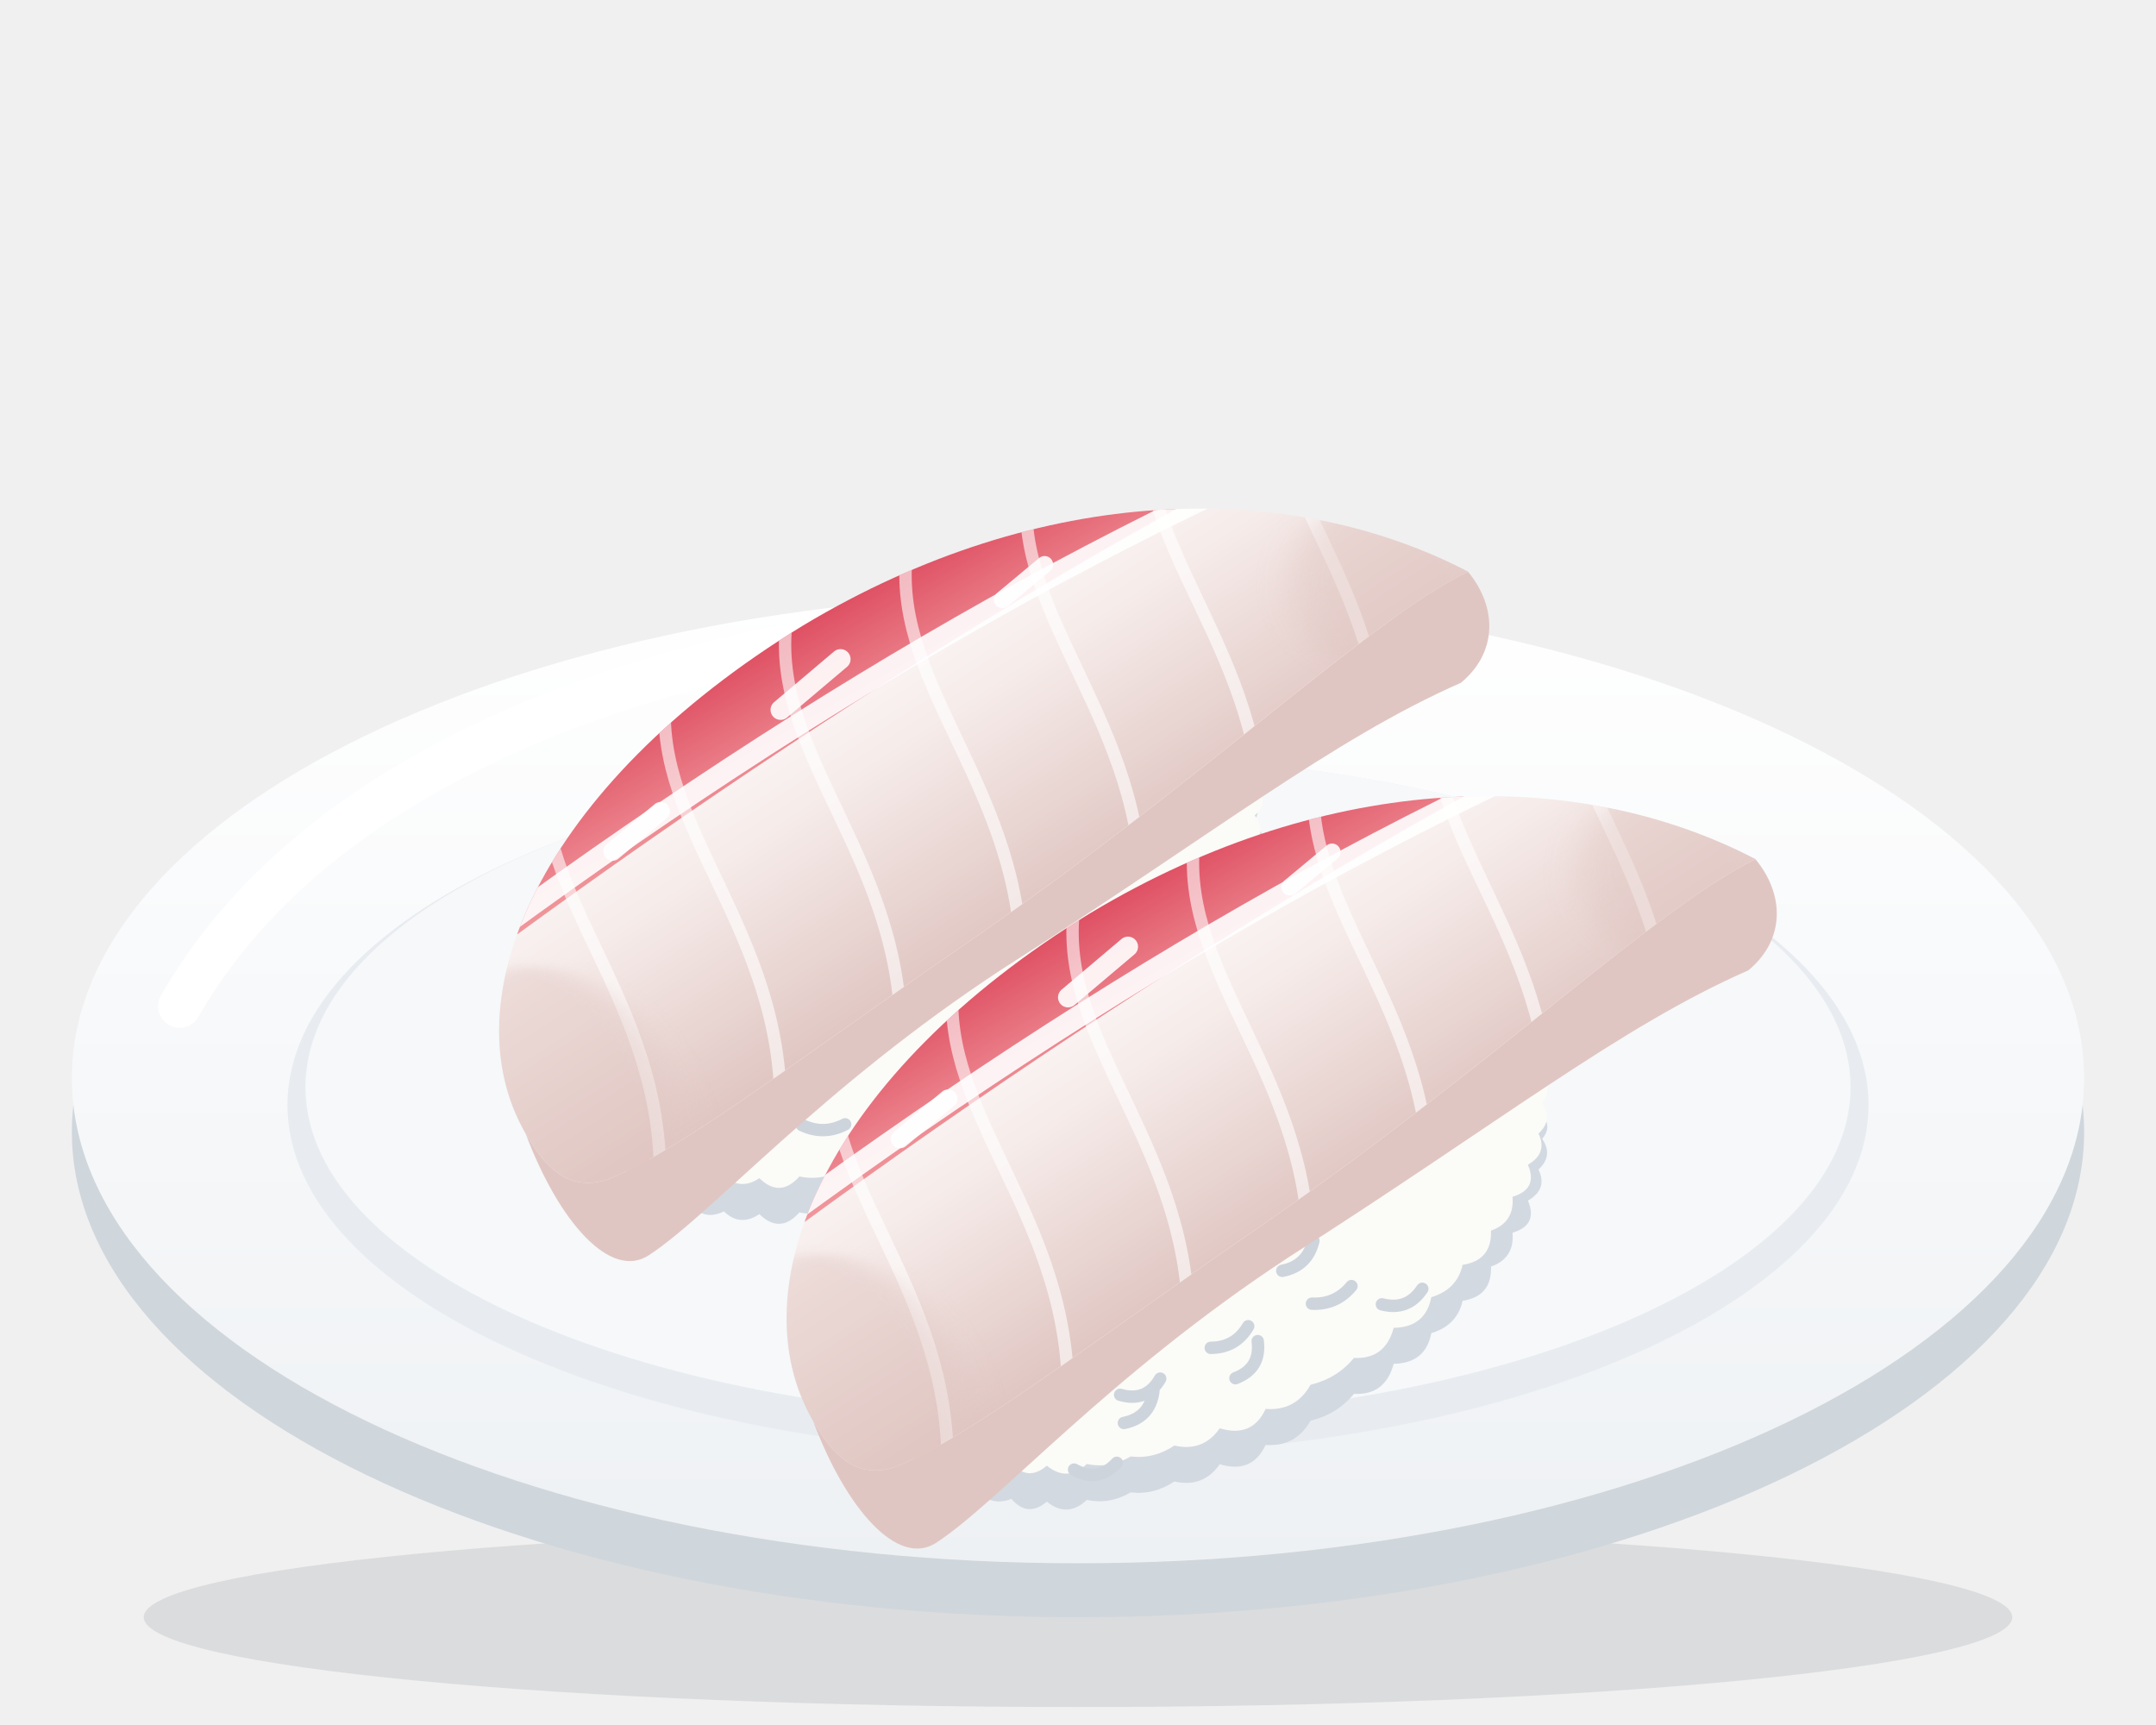
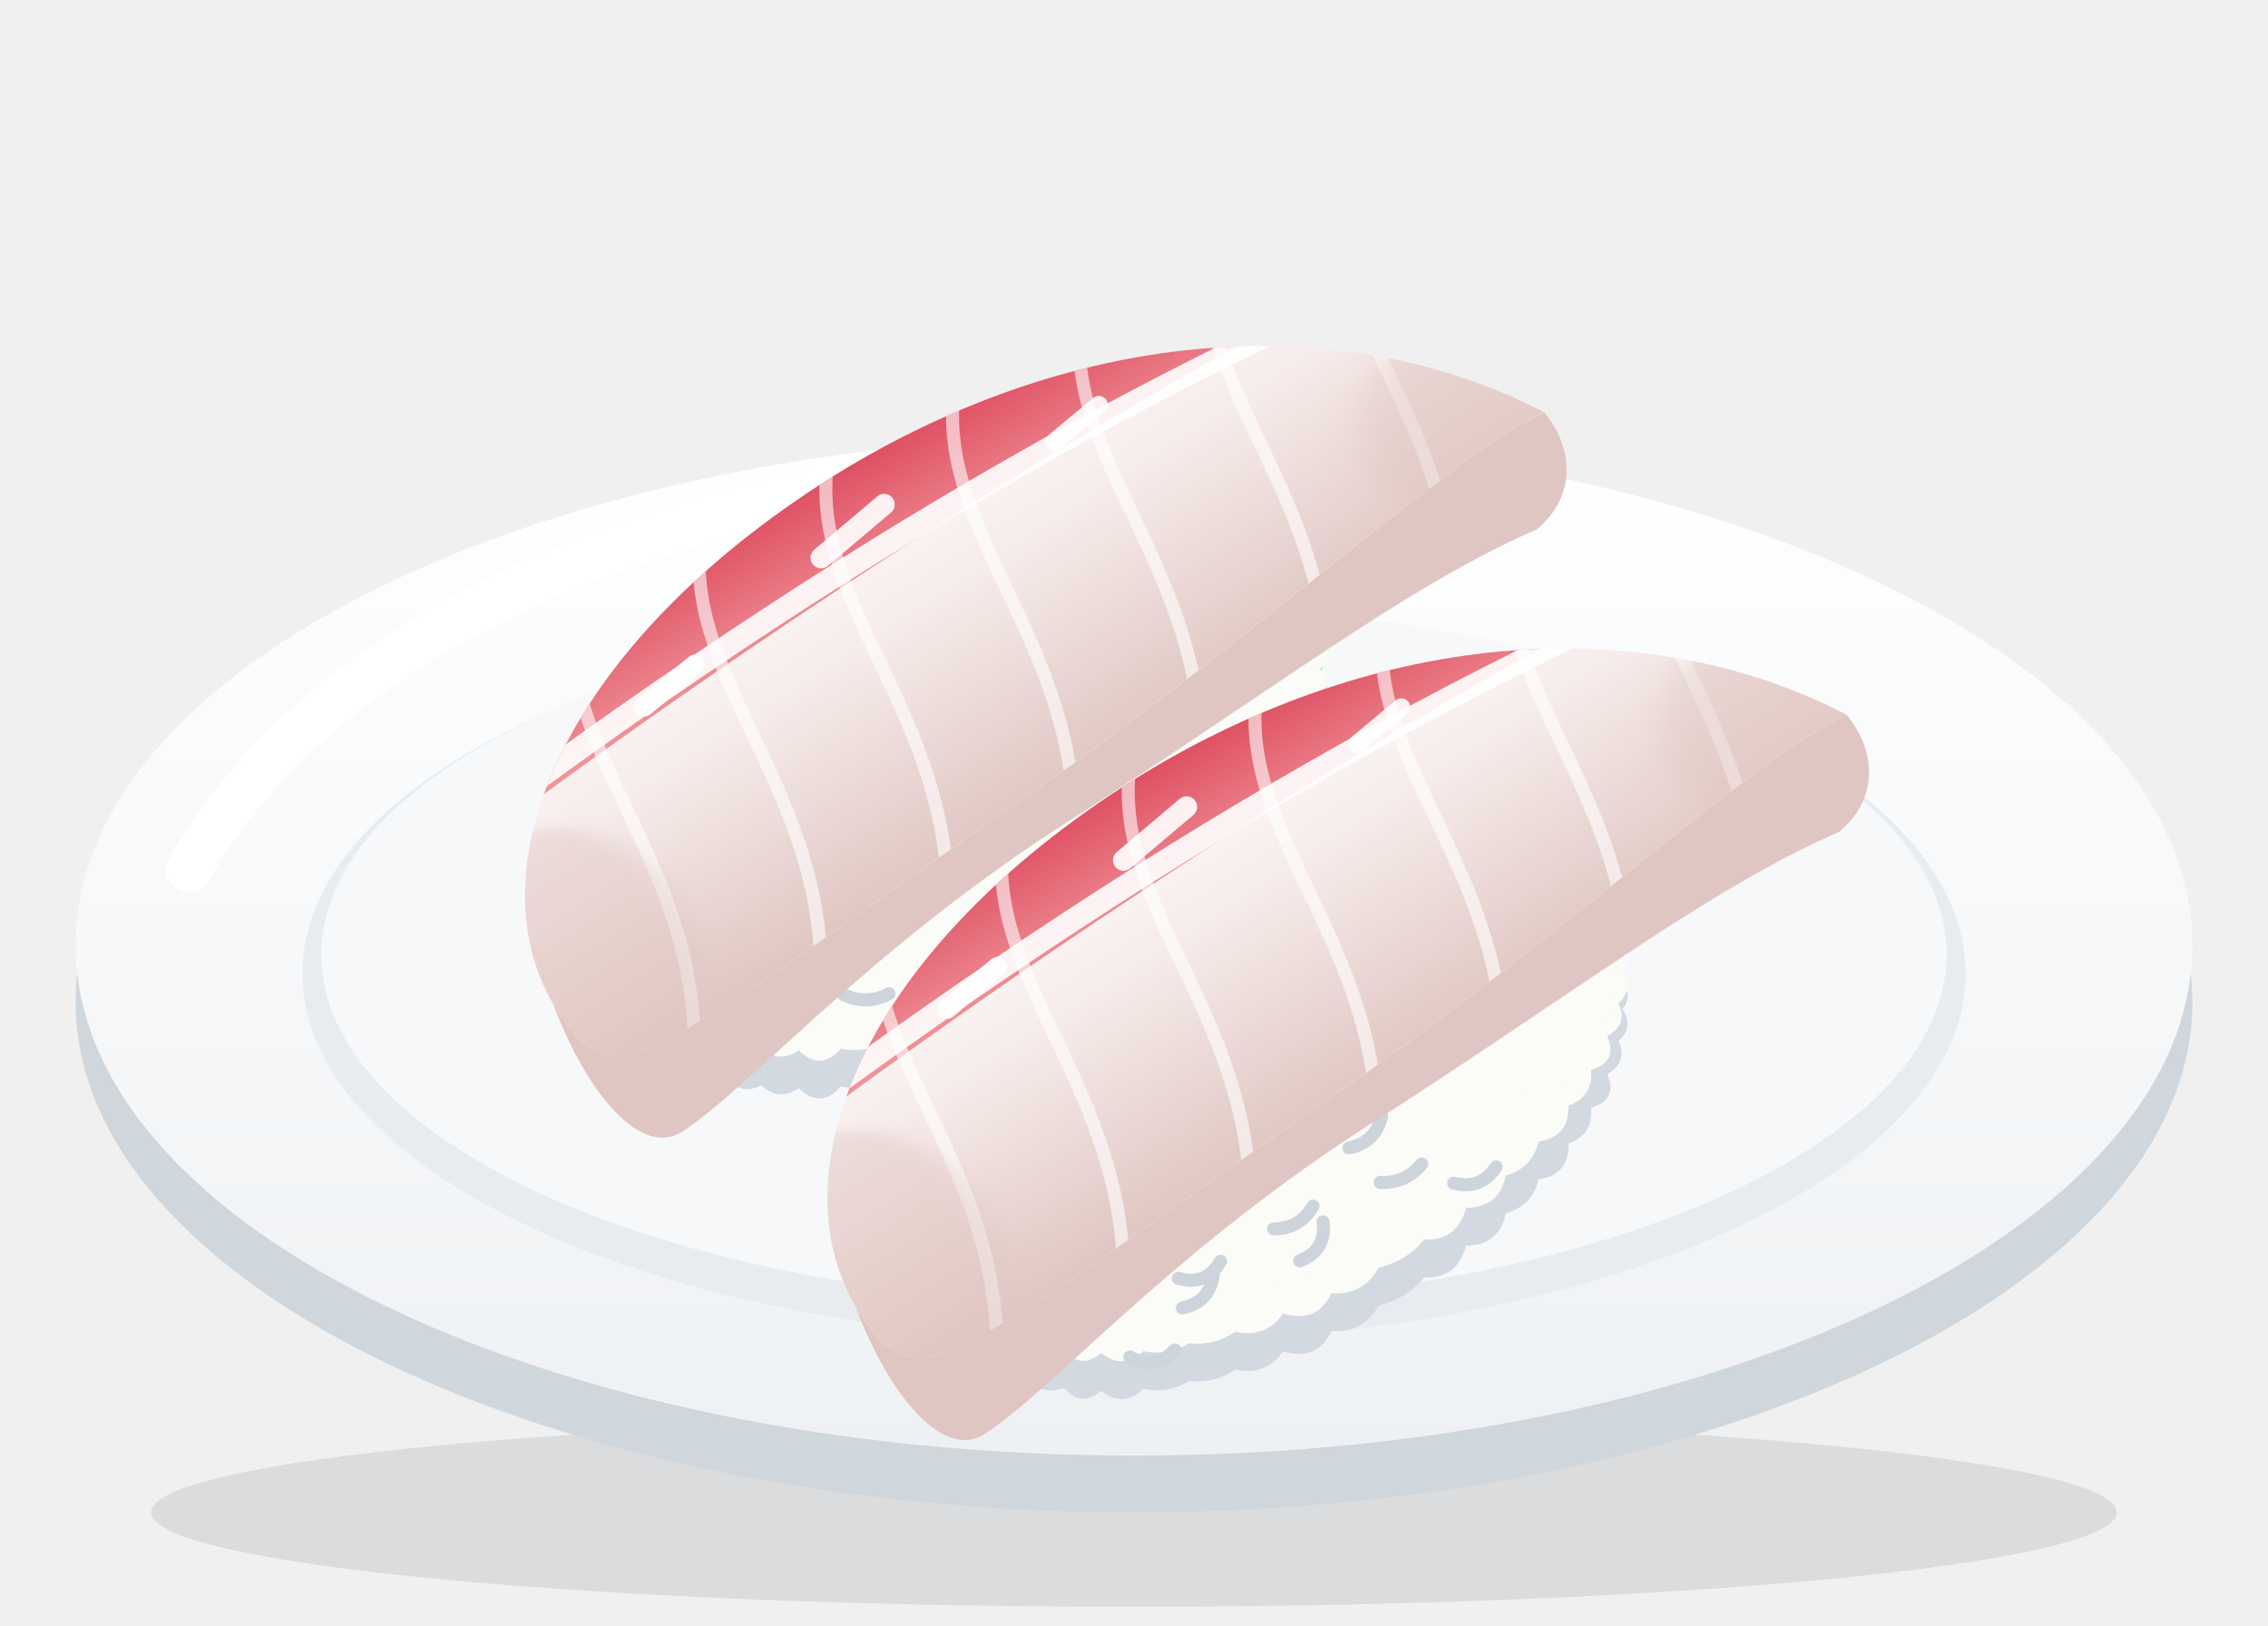
- <svg xmlns="http://www.w3.org/2000/svg" viewBox="0 0 120 96">
+ <svg xmlns="http://www.w3.org/2000/svg" viewBox="0 10 120 86">
  <defs>
    <filter id="soft" x="-20%" y="-50%" width="140%" height="200%">
      <feGaussianBlur stdDeviation="0.8" />
    </filter>
    <linearGradient id="plate" x1="0" y1="0" x2="0" y2="1">
      <stop offset="0" stop-color="#ffffff" />
      <stop offset="1" stop-color="#eef1f4" />
    </linearGradient>
    <linearGradient id="t" x1="0" y1="0" x2="0.15" y2="1">
      <stop offset="0" stop-color="#ffffff" />
      <stop offset="0.45" stop-color="#f6ecea" />
      <stop offset="1" stop-color="#e0c6c2" />
    </linearGradient>
    <linearGradient id="skin" x1="0" y1="0" x2="0" y2="1">
      <stop offset="0" stop-color="#d93b52" />
      <stop offset="1" stop-color="#f4a3a6" />
    </linearGradient>
  </defs>
  <ellipse cx="60" cy="90" rx="52" ry="5" fill="#1c2b36" opacity="0.10" />
  <ellipse cx="60" cy="63" rx="56" ry="27" fill="#cfd6dc" />
  <ellipse cx="60" cy="60" rx="56" ry="27" fill="url(#plate)" />
  <ellipse cx="60" cy="61.5" rx="44" ry="19.5" fill="#e8ecf0" />
  <ellipse cx="60" cy="60.5" rx="43" ry="18.5" fill="#f6f8fa" />
  <path d="M10 56 C18 42 38 35 60 34" fill="none" stroke="#fff" stroke-width="2.4" stroke-linecap="round" />
  <g transform="translate(52 54.5) rotate(-30) scale(0.86)">
    <path d="M23 0 Q24.3 1 22.8 1.6 Q23.6 2.9 22.1 3.2 Q22.3 4.6 20.9 4.8 Q21 6.4 19.3 6.2 Q19 7.8 17.4 7.5 Q16.6 8.7 15.1 8.7 Q14.1 10.1 12.4 9.7 Q11.3 11.2 9.6 10.5 Q8.2 11.6 6.5 11 Q5 12.3 3.3 11.4 Q1.7 12.1 0 11.5 Q-1.7 12.6 -3.3 11.4 Q-5 12.1 -6.5 11 Q-8.3 12.1 -9.6 10.5 Q-11.3 11 -12.4 9.7 Q-14 9.7 -15.1 8.7 Q-16.9 9.3 -17.4 7.5 Q-18.9 7.6 -19.3 6.2 Q-20.7 6.1 -20.9 4.8 Q-22.3 4.6 -22.1 3.2 Q-23.7 3 -22.8 1.6 Q-24 1 -23 0 Q-23.6 -0.9 -22.8 -1.6 Q-23.2 -2.7 -22.1 -3.2 Q-22.4 -4.7 -20.9 -4.8 Q-20.8 -6.2 -19.3 -6.2 Q-19.2 -8.1 -17.4 -7.5 Q-16.7 -9.1 -15.1 -8.7 Q-14 -9.7 -12.4 -9.7 Q-11.4 -11.4 -9.6 -10.5 Q-8.2 -11.6 -6.5 -11 Q-5 -11.8 -3.3 -11.4 Q-1.7 -12.8 -0 -11.5 Q1.7 -12.8 3.3 -11.4 Q4.9 -11.8 6.5 -11 Q8.1 -11.3 9.6 -10.5 Q11.2 -10.8 12.4 -9.7 Q14.1 -10 15.1 -8.7 Q16.7 -9 17.4 -7.5 Q18.8 -7.4 19.3 -6.2 Q20.9 -6.3 20.9 -4.8 Q22.5 -4.8 22.1 -3.2 Q23.2 -2.8 22.8 -1.6 Q23.9 -1 23 0 Z" fill="#d3d9e1" />
  </g>
  <g transform="translate(52 52.5) rotate(-30) scale(0.86)">
    <path d="M23 0 Q24.3 1 22.8 1.6 Q23.6 2.9 22.1 3.2 Q22.3 4.6 20.9 4.8 Q21 6.4 19.3 6.2 Q19 7.8 17.4 7.5 Q16.6 8.7 15.1 8.7 Q14.1 10.1 12.4 9.7 Q11.3 11.2 9.6 10.5 Q8.2 11.6 6.5 11 Q5 12.3 3.3 11.4 Q1.7 12.1 0 11.5 Q-1.7 12.6 -3.3 11.4 Q-5 12.1 -6.5 11 Q-8.3 12.1 -9.6 10.5 Q-11.3 11 -12.4 9.7 Q-14 9.7 -15.1 8.7 Q-16.9 9.3 -17.4 7.5 Q-18.9 7.6 -19.3 6.2 Q-20.7 6.1 -20.9 4.8 Q-22.3 4.6 -22.1 3.2 Q-23.7 3 -22.8 1.6 Q-24 1 -23 0 Q-23.6 -0.9 -22.8 -1.6 Q-23.2 -2.7 -22.1 -3.2 Q-22.4 -4.7 -20.9 -4.8 Q-20.8 -6.2 -19.3 -6.2 Q-19.2 -8.1 -17.4 -7.5 Q-16.7 -9.1 -15.1 -8.7 Q-14 -9.7 -12.4 -9.7 Q-11.4 -11.4 -9.6 -10.5 Q-8.2 -11.6 -6.5 -11 Q-5 -11.8 -3.3 -11.4 Q-1.7 -12.8 -0 -11.5 Q1.7 -12.8 3.3 -11.4 Q4.9 -11.8 6.5 -11 Q8.1 -11.3 9.6 -10.5 Q11.2 -10.8 12.4 -9.7 Q14.1 -10 15.1 -8.7 Q16.7 -9 17.4 -7.5 Q18.8 -7.4 19.3 -6.2 Q20.9 -6.3 20.9 -4.8 Q22.5 -4.8 22.1 -3.2 Q23.2 -2.8 22.8 -1.6 Q23.9 -1 23 0 Z" fill="#fbfbf8" />
  </g>
  <g transform="translate(52 50.5) rotate(-30) scale(0.86)">
    <path d="M23 0 Q24.3 1 22.8 1.6 Q23.6 2.9 22.1 3.2 Q22.3 4.6 20.9 4.8 Q21 6.4 19.3 6.2 Q19 7.8 17.4 7.5 Q16.6 8.7 15.1 8.7 Q14.1 10.1 12.4 9.7 Q11.3 11.2 9.6 10.5 Q8.2 11.6 6.5 11 Q5 12.3 3.3 11.4 Q1.7 12.1 0 11.5 Q-1.7 12.6 -3.3 11.4 Q-5 12.1 -6.5 11 Q-8.3 12.1 -9.6 10.5 Q-11.3 11 -12.4 9.7 Q-14 9.7 -15.1 8.7 Q-16.9 9.3 -17.4 7.5 Q-18.9 7.6 -19.3 6.2 Q-20.7 6.1 -20.9 4.8 Q-22.3 4.6 -22.1 3.2 Q-23.7 3 -22.8 1.6 Q-24 1 -23 0 Q-23.6 -0.9 -22.8 -1.6 Q-23.2 -2.7 -22.1 -3.2 Q-22.4 -4.7 -20.9 -4.8 Q-20.8 -6.2 -19.3 -6.2 Q-19.2 -8.1 -17.4 -7.5 Q-16.7 -9.1 -15.1 -8.7 Q-14 -9.7 -12.4 -9.7 Q-11.4 -11.4 -9.6 -10.5 Q-8.2 -11.6 -6.5 -11 Q-5 -11.8 -3.3 -11.4 Q-1.7 -12.8 -0 -11.5 Q1.7 -12.8 3.3 -11.4 Q4.9 -11.8 6.5 -11 Q8.1 -11.3 9.6 -10.5 Q11.2 -10.8 12.4 -9.7 Q14.1 -10 15.1 -8.7 Q16.7 -9 17.4 -7.5 Q18.8 -7.4 19.3 -6.2 Q20.9 -6.3 20.9 -4.8 Q22.5 -4.8 22.1 -3.2 Q23.2 -2.8 22.8 -1.6 Q23.9 -1 23 0 Z" fill="#fbfbf8" />
  </g>
  <g transform="translate(52 48.5) rotate(-30) scale(0.86)">
    <path d="M23 0 Q24.3 1 22.8 1.6 Q23.6 2.9 22.1 3.2 Q22.3 4.6 20.9 4.8 Q21 6.4 19.3 6.2 Q19 7.8 17.4 7.5 Q16.6 8.7 15.1 8.7 Q14.1 10.1 12.4 9.7 Q11.3 11.2 9.6 10.5 Q8.2 11.6 6.5 11 Q5 12.3 3.3 11.4 Q1.7 12.1 0 11.5 Q-1.7 12.6 -3.3 11.4 Q-5 12.1 -6.5 11 Q-8.3 12.1 -9.6 10.5 Q-11.3 11 -12.4 9.7 Q-14 9.7 -15.1 8.7 Q-16.9 9.3 -17.4 7.5 Q-18.9 7.6 -19.3 6.2 Q-20.7 6.1 -20.9 4.8 Q-22.3 4.6 -22.1 3.2 Q-23.7 3 -22.8 1.6 Q-24 1 -23 0 Q-23.6 -0.9 -22.8 -1.6 Q-23.2 -2.7 -22.1 -3.2 Q-22.4 -4.7 -20.9 -4.8 Q-20.8 -6.2 -19.3 -6.2 Q-19.2 -8.1 -17.4 -7.5 Q-16.7 -9.1 -15.1 -8.7 Q-14 -9.7 -12.4 -9.7 Q-11.4 -11.4 -9.6 -10.5 Q-8.2 -11.6 -6.5 -11 Q-5 -11.8 -3.3 -11.4 Q-1.7 -12.8 -0 -11.5 Q1.7 -12.8 3.3 -11.4 Q4.9 -11.8 6.5 -11 Q8.1 -11.3 9.6 -10.5 Q11.2 -10.8 12.4 -9.7 Q14.1 -10 15.1 -8.7 Q16.7 -9 17.4 -7.5 Q18.8 -7.4 19.3 -6.2 Q20.9 -6.3 20.9 -4.8 Q22.5 -4.8 22.1 -3.2 Q23.2 -2.8 22.8 -1.6 Q23.9 -1 23 0 Z" fill="#fbfbf8" />
  </g>
  <g transform="translate(52 52.5) rotate(-30) scale(0.86)">
    <path d="M15.2 8.7 q1.4 0.9 2.8 0" transform="rotate(16 15.2 8.7)" fill="none" stroke="#cdd4dc" stroke-width="0.8" stroke-linecap="round" />
    <path d="M-13.3 5.9 q1.4 0.7 2.8 0" transform="rotate(29 -13.3 5.9)" fill="none" stroke="#cdd4dc" stroke-width="0.8" stroke-linecap="round" />
    <path d="M4.3 6.3 q1.4 1 2.8 0" transform="rotate(-18 4.3 6.3)" fill="none" stroke="#cdd4dc" stroke-width="0.8" stroke-linecap="round" />
    <path d="M-15.1 4.6 q1.4 1 2.8 0" transform="rotate(2 -15.1 4.6)" fill="none" stroke="#cdd4dc" stroke-width="0.8" stroke-linecap="round" />
    <path d="M-15.3 5.3 q1.4 0.7 2.8 0" transform="rotate(-17 -15.3 5.3)" fill="none" stroke="#cdd4dc" stroke-width="0.8" stroke-linecap="round" />
    <path d="M-7.4 7.2 q1.4 1.1 2.8 0" transform="rotate(8 -7.4 7.2)" fill="none" stroke="#cdd4dc" stroke-width="0.8" stroke-linecap="round" />
    <path d="M-10.8 9.5 q1.4 1.1 2.8 0" transform="rotate(26 -10.8 9.5)" fill="none" stroke="#cdd4dc" stroke-width="0.8" stroke-linecap="round" />
    <path d="M-1.3 9.7 q1.4 1 2.8 0" transform="rotate(-26 -1.3 9.7)" fill="none" stroke="#cdd4dc" stroke-width="0.8" stroke-linecap="round" />
    <path d="M-8.4 8.1 q1.4 0.8 2.8 0" transform="rotate(13 -8.4 8.1)" fill="none" stroke="#cdd4dc" stroke-width="0.8" stroke-linecap="round" />
    <path d="M12.7 9.4 q1.4 0.6 2.8 0" transform="rotate(-25 12.7 9.4)" fill="none" stroke="#cdd4dc" stroke-width="0.8" stroke-linecap="round" />
  </g>
  <g transform="translate(52 44) rotate(-30) scale(0.86)">
    <path d="M-34 6 C-34 8.5 -33.5 10.6 -31 11.2 C-26 12 -16 10.6 -2 9.5 C16 8 30 4.5 37 5 C37.5 8 36 10.5 33 11 C24 10 14 11.5 -2 12.2 C-16 13 -26 16.5 -31 16.8 C-34 17 -35 12 -34 6 Z" fill="#e0c6c2" />
  </g>
  <g transform="translate(52 44) rotate(-30) scale(0.86)">
    <clipPath id="c0">
      <path d="M-34 6 C-34 -4 -22 -13 -2 -13.5 C16 -13.8 30 -6 37 5 C30 4.5 16 8 -2 9.5 C-16 10.6 -26 12 -31 11.2 C-33.5 10.6 -34 8.5 -34 6 Z" />
    </clipPath>
    <path d="M-34 6 C-34 -4 -22 -13 -2 -13.5 C16 -13.8 30 -6 37 5 C30 4.5 16 8 -2 9.5 C-16 10.6 -26 12 -31 11.2 C-33.5 10.6 -34 8.5 -34 6 Z" fill="url(#t)" />
    <g clip-path="url(#c0)">
      <path d="M-40 -16 H40 V-7 C20 -9 -10 -8 -40 -4 Z" fill="url(#skin)" />
      <path d="M-40 -5 C-10 -9 15 -9.5 40 -6" fill="none" stroke="#ffffff" stroke-width="1.4" opacity="0.9" />
      <path d="M-21 -14 C-26 -7 -22 3 -28 13" fill="none" stroke="#ffffff" stroke-width="0.8" opacity="0.6" />
      <path d="M-12 -14 C-17 -7 -13 3 -19 13" fill="none" stroke="#ffffff" stroke-width="0.8" opacity="0.6" />
      <path d="M-3 -14 C-8 -7 -4 3 -10 13" fill="none" stroke="#ffffff" stroke-width="0.8" opacity="0.6" />
      <path d="M6 -14 C1 -7 5 3 -1 13" fill="none" stroke="#ffffff" stroke-width="0.8" opacity="0.6" />
      <path d="M15 -14 C10 -7 14 3 8 13" fill="none" stroke="#ffffff" stroke-width="0.8" opacity="0.6" />
      <path d="M24 -14 C19 -7 23 3 17 13" fill="none" stroke="#ffffff" stroke-width="0.8" opacity="0.6" />
      <path d="M33 -14 C28 -7 32 3 26 13" fill="none" stroke="#ffffff" stroke-width="0.8" opacity="0.6" />
      <path d="M-20 -7 l4 -0.7" stroke="#fff" stroke-width="1.2" stroke-linecap="round" opacity="0.9" />
      <path d="M-6 -9.5 l5 -0.9" stroke="#fff" stroke-width="1.3" stroke-linecap="round" opacity="0.9" />
      <path d="M10 -8.5 l3.5 -0.6" stroke="#fff" stroke-width="1.1" stroke-linecap="round" opacity="0.9" />
      <ellipse cx="-31" cy="6" rx="7" ry="10" fill="#e0c6c2" opacity="0.45" filter="url(#soft)" />
      <ellipse cx="32" cy="3" rx="6" ry="6" fill="#e0c6c2" opacity="0.45" filter="url(#soft)" />
    </g>
  </g>
  <g transform="translate(68 70.5) rotate(-30) scale(0.86)">
    <path d="M23 0 Q23.8 0.9 22.8 1.6 Q23.2 2.8 22.1 3.2 Q22.2 4.5 20.9 4.8 Q20.8 6.2 19.3 6.2 Q19.1 7.9 17.4 7.5 Q16.7 9 15.1 8.7 Q14.2 10.4 12.4 9.7 Q11.3 10.9 9.6 10.5 Q8.3 12 6.5 11 Q5 12.5 3.3 11.4 Q1.7 12 0 11.5 Q-1.7 12.5 -3.3 11.4 Q-5 12.6 -6.5 11 Q-8.2 11.8 -9.6 10.5 Q-11.2 10.6 -12.4 9.7 Q-14 9.7 -15.1 8.7 Q-16.8 9.1 -17.4 7.5 Q-19 7.8 -19.3 6.2 Q-20.6 6 -20.9 4.8 Q-22.5 4.7 -22.1 3.2 Q-23.2 2.8 -22.8 1.6 Q-24.1 1 -23 0 Q-24.3 -1 -22.8 -1.6 Q-23.5 -2.9 -22.1 -3.2 Q-22.7 -4.9 -20.9 -4.8 Q-20.6 -6 -19.3 -6.2 Q-18.8 -7.5 -17.4 -7.5 Q-16.8 -9.2 -15.1 -8.7 Q-14.2 -10.2 -12.4 -9.7 Q-11.2 -10.7 -9.6 -10.5 Q-8.3 -12 -6.5 -11 Q-5 -11.9 -3.3 -11.4 Q-1.7 -12 -0 -11.5 Q1.7 -12.7 3.3 -11.4 Q5 -12.5 6.5 -11 Q8.3 -12 9.6 -10.5 Q11.3 -11.2 12.4 -9.7 Q14.2 -10.4 15.1 -8.7 Q16.5 -8.6 17.4 -7.5 Q18.9 -7.6 19.3 -6.2 Q20.5 -5.9 20.9 -4.8 Q22.4 -4.7 22.1 -3.2 Q23.5 -2.9 22.8 -1.6 Q23.6 -0.9 23 0 Z" fill="#d3d9e1" />
  </g>
  <g transform="translate(68 68.5) rotate(-30) scale(0.86)">
    <path d="M23 0 Q23.8 0.9 22.8 1.6 Q23.2 2.8 22.1 3.2 Q22.2 4.5 20.9 4.8 Q20.8 6.2 19.3 6.2 Q19.1 7.9 17.4 7.5 Q16.7 9 15.1 8.7 Q14.2 10.4 12.4 9.7 Q11.3 10.9 9.6 10.5 Q8.3 12 6.5 11 Q5 12.5 3.3 11.4 Q1.7 12 0 11.5 Q-1.7 12.5 -3.3 11.4 Q-5 12.6 -6.5 11 Q-8.2 11.8 -9.6 10.5 Q-11.2 10.6 -12.4 9.7 Q-14 9.7 -15.1 8.7 Q-16.8 9.1 -17.4 7.5 Q-19 7.8 -19.3 6.2 Q-20.6 6 -20.9 4.8 Q-22.5 4.7 -22.1 3.2 Q-23.2 2.8 -22.8 1.6 Q-24.1 1 -23 0 Q-24.3 -1 -22.8 -1.6 Q-23.5 -2.9 -22.1 -3.2 Q-22.7 -4.9 -20.9 -4.8 Q-20.6 -6 -19.3 -6.2 Q-18.8 -7.5 -17.4 -7.5 Q-16.8 -9.2 -15.1 -8.7 Q-14.2 -10.2 -12.4 -9.7 Q-11.2 -10.7 -9.6 -10.5 Q-8.3 -12 -6.5 -11 Q-5 -11.9 -3.3 -11.4 Q-1.7 -12 -0 -11.5 Q1.7 -12.7 3.3 -11.4 Q5 -12.5 6.5 -11 Q8.3 -12 9.6 -10.5 Q11.3 -11.2 12.4 -9.7 Q14.2 -10.4 15.1 -8.7 Q16.5 -8.6 17.4 -7.5 Q18.9 -7.6 19.3 -6.2 Q20.5 -5.9 20.9 -4.8 Q22.4 -4.7 22.1 -3.2 Q23.5 -2.9 22.8 -1.6 Q23.6 -0.9 23 0 Z" fill="#fbfbf8" />
  </g>
  <g transform="translate(68 66.5) rotate(-30) scale(0.86)">
    <path d="M23 0 Q23.8 0.9 22.8 1.6 Q23.2 2.8 22.1 3.2 Q22.2 4.5 20.9 4.8 Q20.8 6.2 19.3 6.2 Q19.1 7.9 17.4 7.5 Q16.7 9 15.1 8.7 Q14.2 10.4 12.4 9.7 Q11.3 10.9 9.6 10.5 Q8.3 12 6.5 11 Q5 12.5 3.3 11.4 Q1.7 12 0 11.5 Q-1.7 12.5 -3.3 11.4 Q-5 12.6 -6.5 11 Q-8.2 11.8 -9.6 10.5 Q-11.2 10.6 -12.4 9.7 Q-14 9.7 -15.1 8.7 Q-16.8 9.1 -17.4 7.5 Q-19 7.8 -19.3 6.2 Q-20.6 6 -20.9 4.8 Q-22.5 4.7 -22.1 3.2 Q-23.2 2.8 -22.8 1.6 Q-24.1 1 -23 0 Q-24.3 -1 -22.8 -1.6 Q-23.5 -2.9 -22.1 -3.2 Q-22.7 -4.9 -20.9 -4.8 Q-20.6 -6 -19.3 -6.2 Q-18.8 -7.5 -17.4 -7.5 Q-16.8 -9.2 -15.1 -8.7 Q-14.2 -10.2 -12.4 -9.7 Q-11.2 -10.7 -9.6 -10.5 Q-8.3 -12 -6.5 -11 Q-5 -11.9 -3.3 -11.4 Q-1.7 -12 -0 -11.5 Q1.7 -12.7 3.3 -11.4 Q5 -12.5 6.5 -11 Q8.3 -12 9.6 -10.5 Q11.3 -11.2 12.4 -9.7 Q14.2 -10.4 15.1 -8.7 Q16.5 -8.6 17.4 -7.5 Q18.9 -7.6 19.3 -6.2 Q20.5 -5.9 20.9 -4.8 Q22.4 -4.7 22.1 -3.2 Q23.5 -2.9 22.8 -1.6 Q23.6 -0.9 23 0 Z" fill="#fbfbf8" />
  </g>
  <g transform="translate(68 64.5) rotate(-30) scale(0.86)">
    <path d="M23 0 Q23.8 0.9 22.8 1.6 Q23.2 2.8 22.1 3.2 Q22.2 4.5 20.9 4.8 Q20.8 6.2 19.3 6.2 Q19.1 7.9 17.4 7.5 Q16.7 9 15.1 8.7 Q14.2 10.4 12.4 9.7 Q11.3 10.9 9.6 10.5 Q8.3 12 6.5 11 Q5 12.5 3.3 11.4 Q1.7 12 0 11.5 Q-1.7 12.5 -3.3 11.4 Q-5 12.6 -6.5 11 Q-8.2 11.8 -9.6 10.5 Q-11.2 10.6 -12.4 9.7 Q-14 9.7 -15.1 8.7 Q-16.8 9.1 -17.4 7.5 Q-19 7.8 -19.3 6.2 Q-20.6 6 -20.9 4.8 Q-22.5 4.7 -22.1 3.2 Q-23.2 2.8 -22.8 1.6 Q-24.1 1 -23 0 Q-24.3 -1 -22.8 -1.6 Q-23.5 -2.9 -22.1 -3.2 Q-22.7 -4.9 -20.9 -4.8 Q-20.6 -6 -19.3 -6.2 Q-18.8 -7.5 -17.4 -7.5 Q-16.8 -9.2 -15.1 -8.7 Q-14.2 -10.2 -12.4 -9.7 Q-11.2 -10.7 -9.6 -10.5 Q-8.3 -12 -6.5 -11 Q-5 -11.9 -3.3 -11.4 Q-1.7 -12 -0 -11.5 Q1.7 -12.7 3.3 -11.4 Q5 -12.5 6.5 -11 Q8.3 -12 9.6 -10.5 Q11.3 -11.2 12.4 -9.7 Q14.2 -10.4 15.1 -8.7 Q16.5 -8.6 17.4 -7.5 Q18.9 -7.6 19.3 -6.2 Q20.5 -5.9 20.9 -4.8 Q22.4 -4.7 22.1 -3.2 Q23.5 -2.9 22.8 -1.6 Q23.6 -0.9 23 0 Z" fill="#fbfbf8" />
  </g>
  <g transform="translate(68 68.5) rotate(-30) scale(0.86)">
    <path d="M-4.4 6.2 q1.4 0.8 2.8 0" transform="rotate(0 -4.4 6.2)" fill="none" stroke="#cdd4dc" stroke-width="0.8" stroke-linecap="round" />
    <path d="M2.1 4.2 q1.4 0.9 2.8 0" transform="rotate(-14 2.1 4.2)" fill="none" stroke="#cdd4dc" stroke-width="0.8" stroke-linecap="round" />
    <path d="M-4 8.7 q1.4 1.1 2.8 0" transform="rotate(-29 -4 8.7)" fill="none" stroke="#cdd4dc" stroke-width="0.8" stroke-linecap="round" />
    <path d="M-11.7 7.6 q1.4 1 2.8 0" transform="rotate(-17 -11.7 7.6)" fill="none" stroke="#cdd4dc" stroke-width="0.8" stroke-linecap="round" />
    <path d="M-15.7 4.4 q1.4 1 2.8 0" transform="rotate(14 -15.7 4.4)" fill="none" stroke="#cdd4dc" stroke-width="0.8" stroke-linecap="round" />
    <path d="M-17 4.1 q1.4 0.7 2.8 0" transform="rotate(19 -17 4.1)" fill="none" stroke="#cdd4dc" stroke-width="0.8" stroke-linecap="round" />
    <path d="M6.6 9.3 q1.4 1 2.8 0" transform="rotate(9 6.6 9.3)" fill="none" stroke="#cdd4dc" stroke-width="0.8" stroke-linecap="round" />
    <path d="M-11 5.9 q1.4 1.1 2.8 0" transform="rotate(8 -11 5.9)" fill="none" stroke="#cdd4dc" stroke-width="0.8" stroke-linecap="round" />
    <path d="M2.7 7 q1.4 0.7 2.8 0" transform="rotate(6 2.7 7)" fill="none" stroke="#cdd4dc" stroke-width="0.8" stroke-linecap="round" />
    <path d="M-16 8.6 q1.4 1.1 2.8 0" transform="rotate(21 -16 8.6)" fill="none" stroke="#cdd4dc" stroke-width="0.8" stroke-linecap="round" />
  </g>
  <g transform="translate(68 60) rotate(-30) scale(0.86)">
    <path d="M-34 6 C-34 8.5 -33.5 10.6 -31 11.2 C-26 12 -16 10.6 -2 9.5 C16 8 30 4.5 37 5 C37.5 8 36 10.5 33 11 C24 10 14 11.5 -2 12.2 C-16 13 -26 16.5 -31 16.8 C-34 17 -35 12 -34 6 Z" fill="#e0c6c2" />
  </g>
  <g transform="translate(68 60) rotate(-30) scale(0.86)">
    <clipPath id="c1">
      <path d="M-34 6 C-34 -4 -22 -13 -2 -13.5 C16 -13.8 30 -6 37 5 C30 4.5 16 8 -2 9.5 C-16 10.6 -26 12 -31 11.2 C-33.5 10.6 -34 8.5 -34 6 Z" />
    </clipPath>
    <path d="M-34 6 C-34 -4 -22 -13 -2 -13.5 C16 -13.8 30 -6 37 5 C30 4.5 16 8 -2 9.5 C-16 10.6 -26 12 -31 11.2 C-33.5 10.6 -34 8.5 -34 6 Z" fill="url(#t)" />
    <g clip-path="url(#c1)">
      <path d="M-40 -16 H40 V-7 C20 -9 -10 -8 -40 -4 Z" fill="url(#skin)" />
      <path d="M-40 -5 C-10 -9 15 -9.5 40 -6" fill="none" stroke="#ffffff" stroke-width="1.4" opacity="0.9" />
      <path d="M-21 -14 C-26 -7 -22 3 -28 13" fill="none" stroke="#ffffff" stroke-width="0.8" opacity="0.6" />
      <path d="M-12 -14 C-17 -7 -13 3 -19 13" fill="none" stroke="#ffffff" stroke-width="0.8" opacity="0.6" />
      <path d="M-3 -14 C-8 -7 -4 3 -10 13" fill="none" stroke="#ffffff" stroke-width="0.8" opacity="0.6" />
      <path d="M6 -14 C1 -7 5 3 -1 13" fill="none" stroke="#ffffff" stroke-width="0.8" opacity="0.6" />
      <path d="M15 -14 C10 -7 14 3 8 13" fill="none" stroke="#ffffff" stroke-width="0.8" opacity="0.6" />
      <path d="M24 -14 C19 -7 23 3 17 13" fill="none" stroke="#ffffff" stroke-width="0.8" opacity="0.6" />
      <path d="M33 -14 C28 -7 32 3 26 13" fill="none" stroke="#ffffff" stroke-width="0.8" opacity="0.6" />
      <path d="M-20 -7 l4 -0.7" stroke="#fff" stroke-width="1.2" stroke-linecap="round" opacity="0.9" />
      <path d="M-6 -9.5 l5 -0.9" stroke="#fff" stroke-width="1.3" stroke-linecap="round" opacity="0.9" />
      <path d="M10 -8.5 l3.5 -0.6" stroke="#fff" stroke-width="1.1" stroke-linecap="round" opacity="0.9" />
      <ellipse cx="-31" cy="6" rx="7" ry="10" fill="#e0c6c2" opacity="0.45" filter="url(#soft)" />
      <ellipse cx="32" cy="3" rx="6" ry="6" fill="#e0c6c2" opacity="0.45" filter="url(#soft)" />
    </g>
  </g>
</svg>
